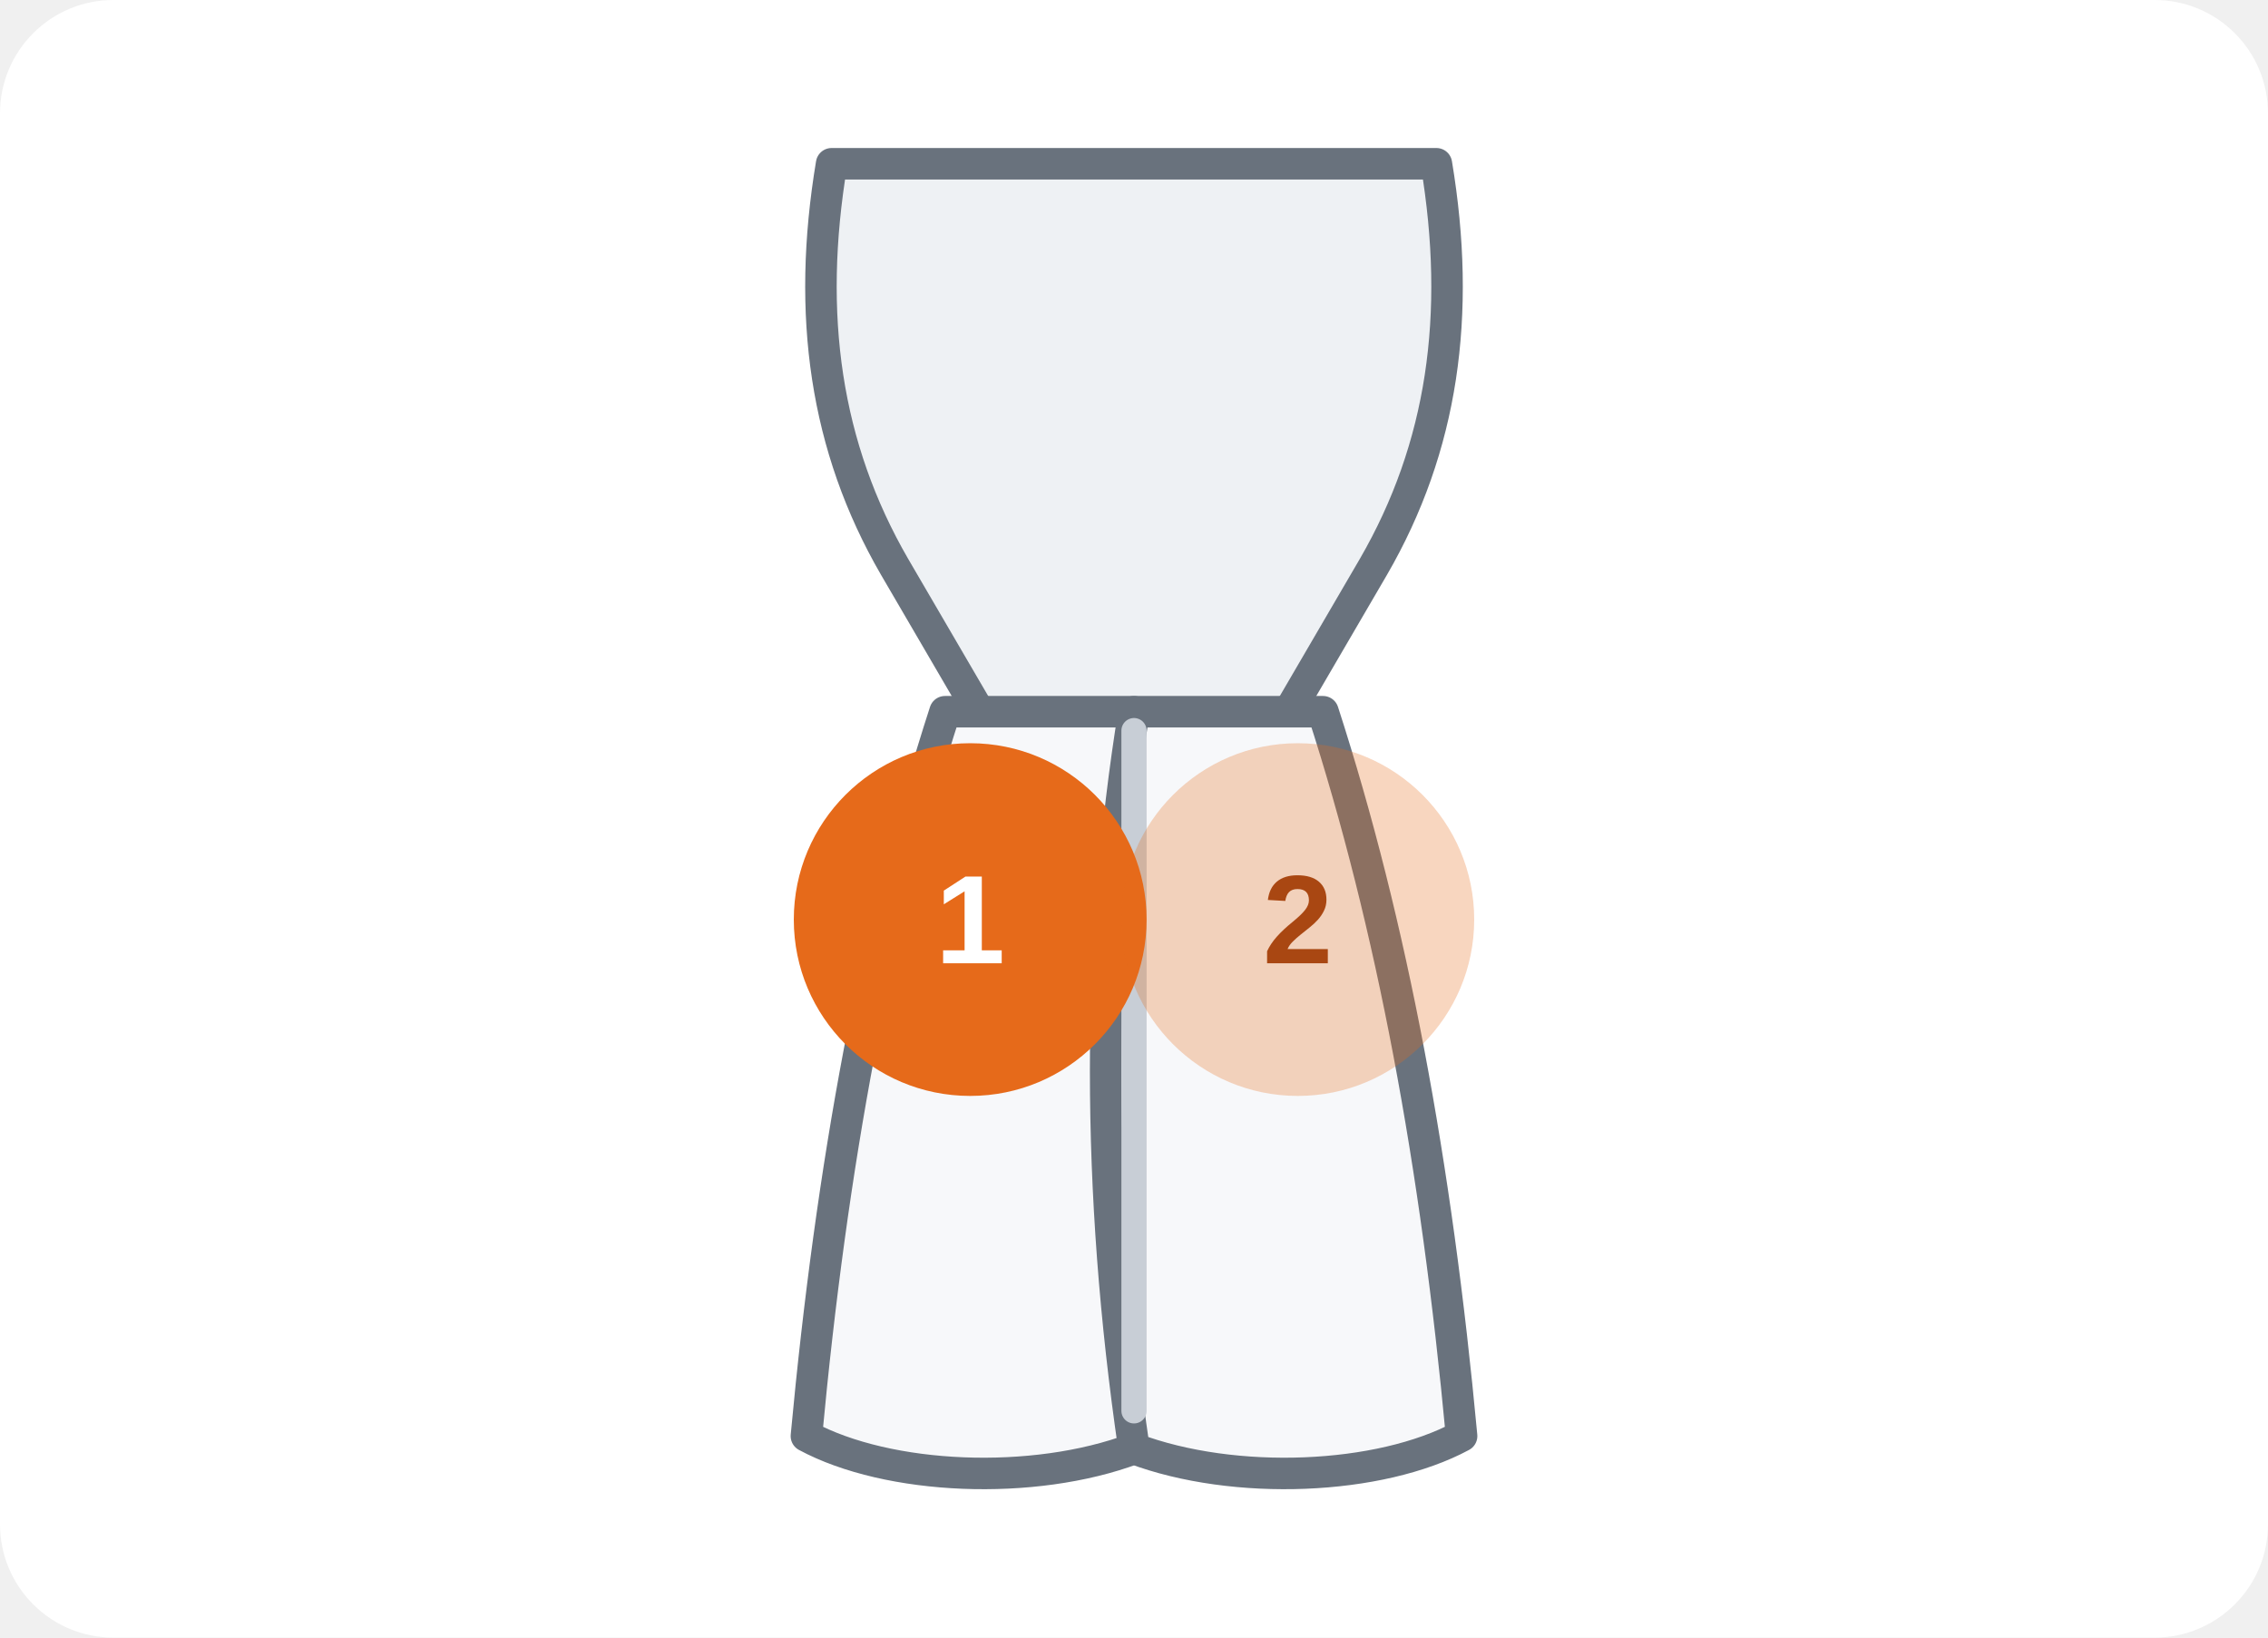
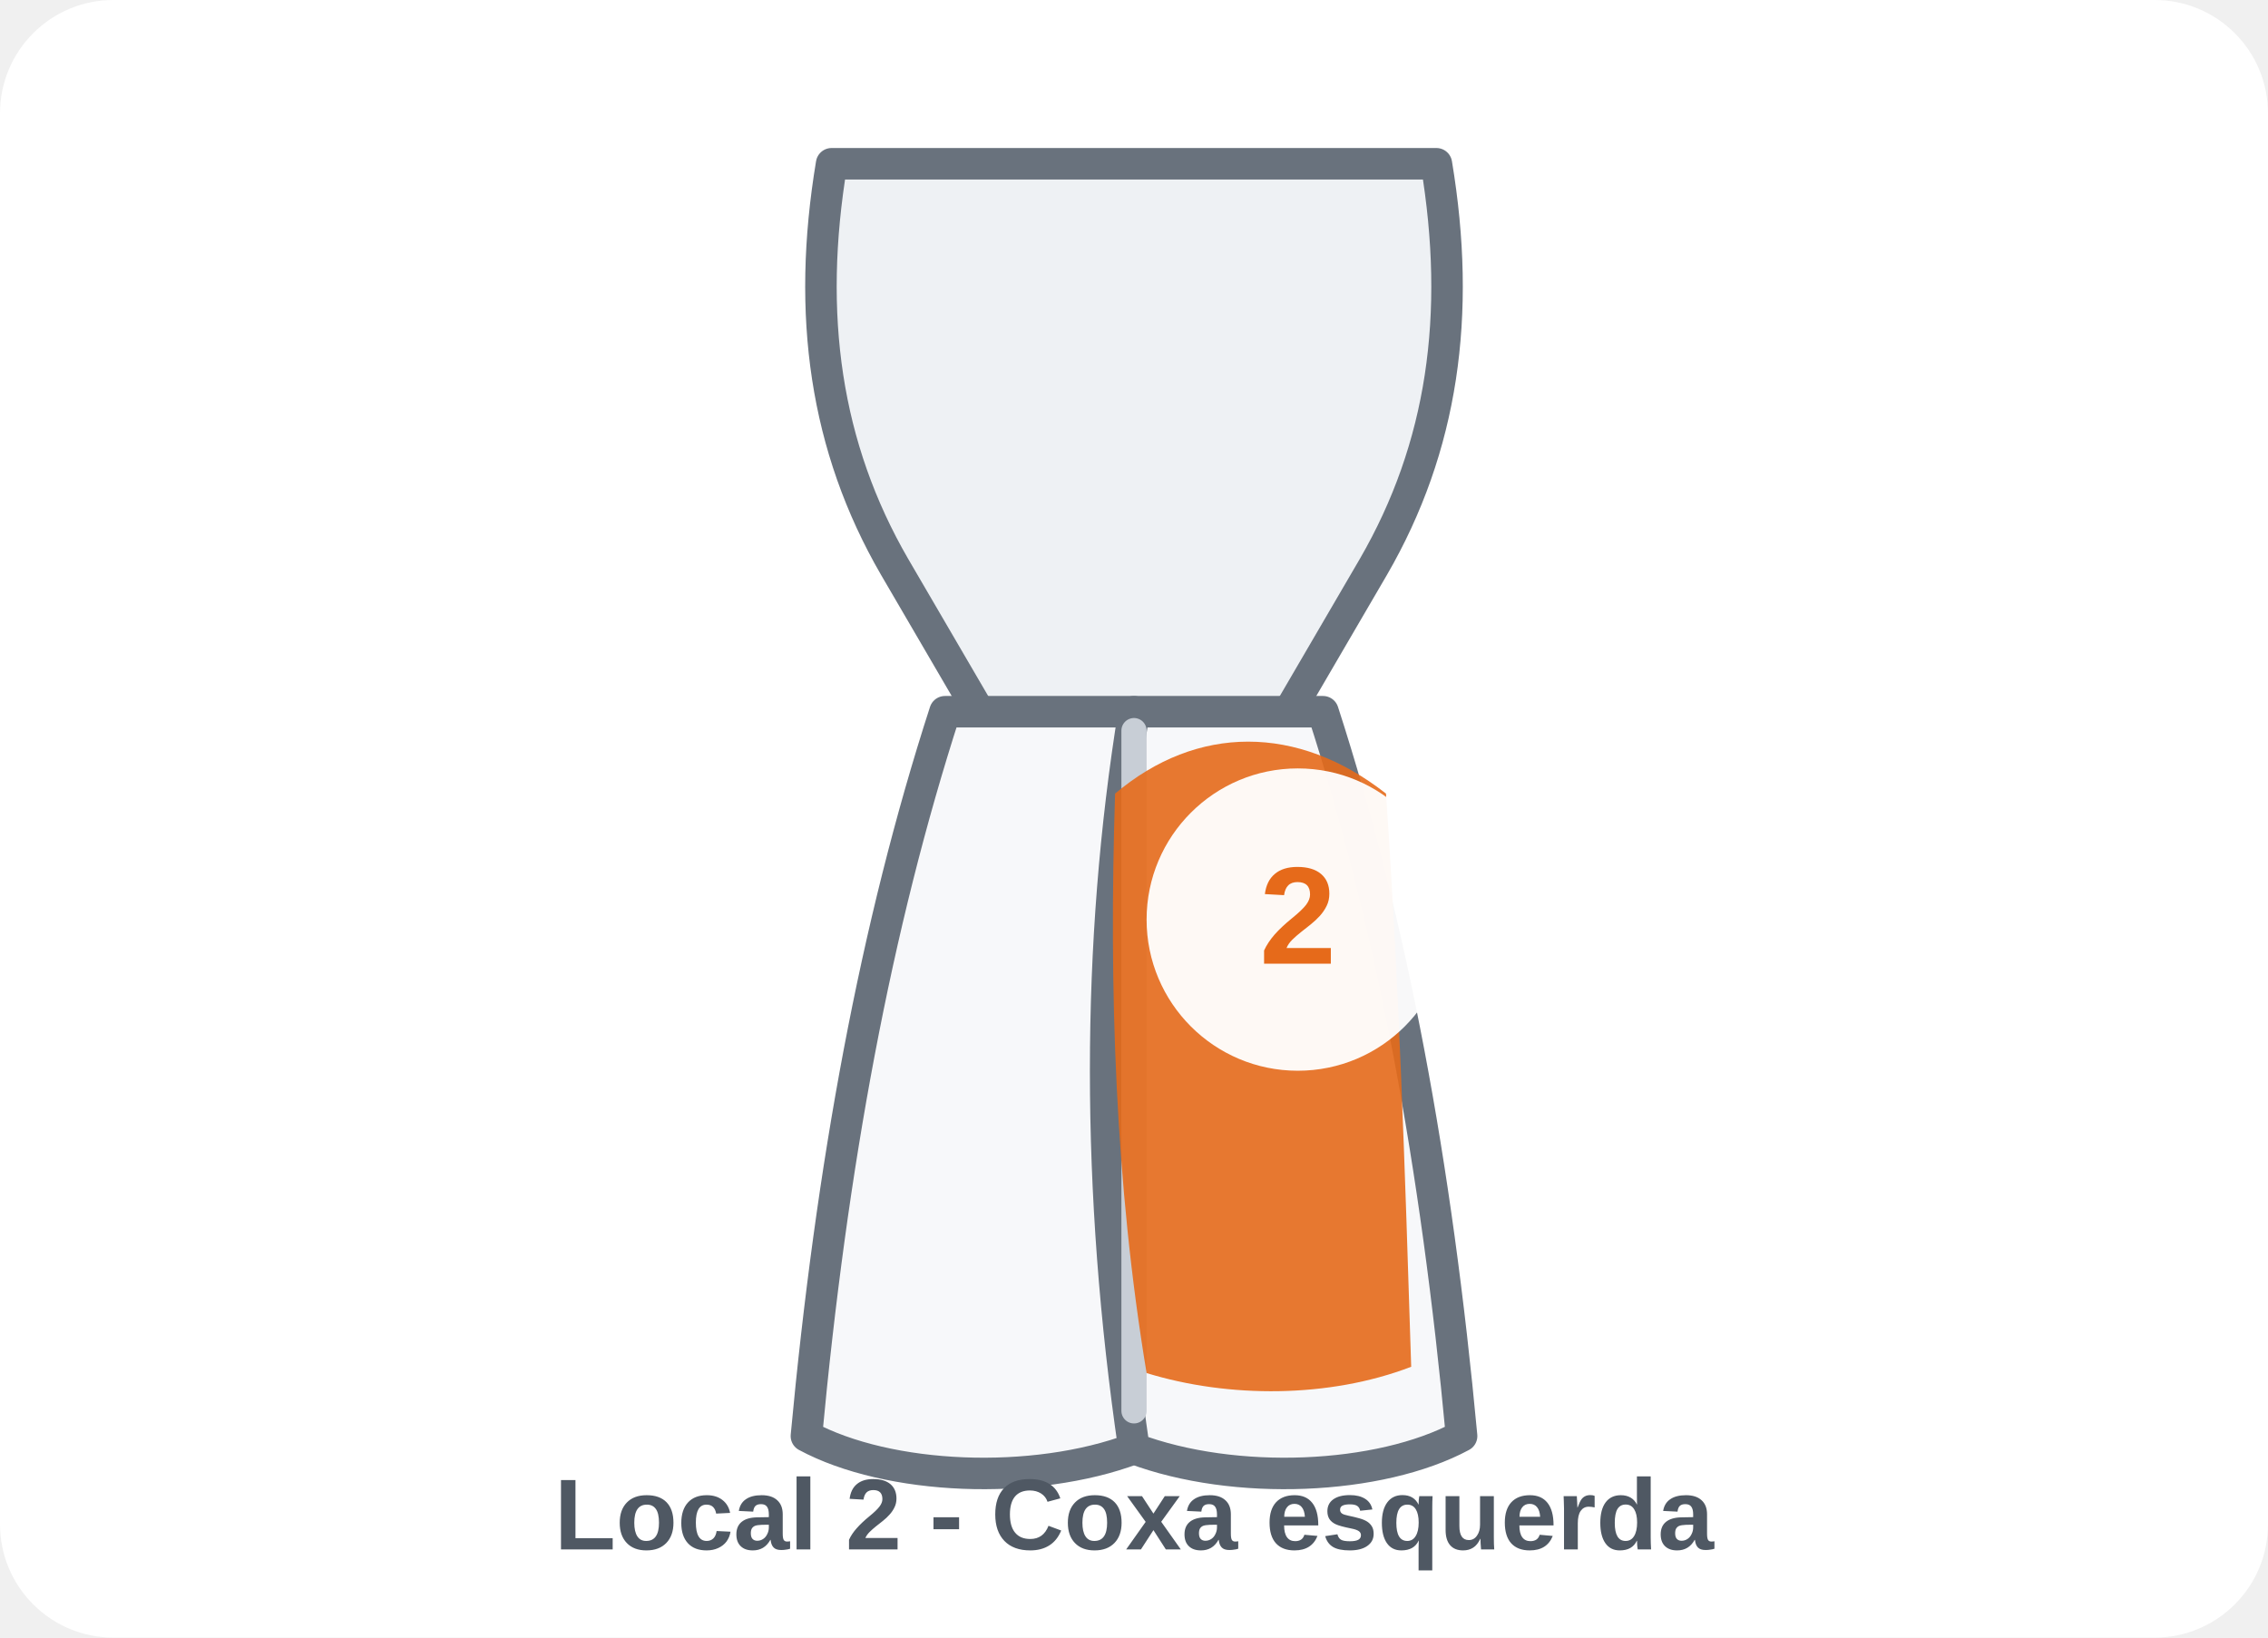
- <svg xmlns="http://www.w3.org/2000/svg" viewBox="0 0 360 260" role="img" aria-label="Locais de aplicação Avonex nas coxas">
+ <svg xmlns="http://www.w3.org/2000/svg" viewBox="0 0 360 260" role="img" aria-label="Avonex Local 2 - Coxa esquerda">
  <rect width="360" height="260" rx="18" fill="#FFFFFF" />
  <path d="M132 26h96c4 24 1 45-10 64l-14 24h-48l-14-24c-11-19-14-40-10-64Z" fill="#EEF1F4" stroke="#69727D" stroke-width="5" stroke-linejoin="round" />
  <path d="M150 113c-11 34-18 72-22 115 13 7 36 8 52 2 6-41 6-80 0-117h-30Z" fill="#F7F8FA" stroke="#69727D" stroke-width="5" stroke-linejoin="round" />
  <path d="M210 113c11 34 18 72 22 115-13 7-36 8-52 2-6-41-6-80 0-117h30Z" fill="#F7F8FA" stroke="#69727D" stroke-width="5" stroke-linejoin="round" />
  <path d="M180 116v108" fill="none" stroke="#C8CED6" stroke-width="4" stroke-linecap="round" />
-   <circle id="avonex_right_thigh_1" cx="154" cy="146" r="28" fill="#E66A1A" />
-   <circle id="avonex_left_thigh_2" cx="206" cy="146" r="28" fill="#E66A1A" opacity=".28" />
-   <g font-family="Arial, sans-serif" font-size="20" font-weight="700" text-anchor="middle" dominant-baseline="central">
-     <text x="154" y="146" fill="#FFFFFF">1</text>
-     <text x="206" y="146" fill="#A94712">2</text>
-   </g>
+   <path d="M220 126c-14-11-30-11-43 0-1 31 0 62 5 92 13 4 29 4 42-1-1-32-2-62-4-91Z" fill="#E66A1A" opacity=".9" />
+   <circle cx="206" cy="146" r="24" fill="#FFFFFF" opacity=".95" />
+   <text x="206" y="153" fill="#E66A1A" font-family="Arial, sans-serif" font-size="22" font-weight="700" text-anchor="middle">2</text>
+   <text x="180" y="246" fill="#4F5863" font-family="Arial, sans-serif" font-size="16" font-weight="700" text-anchor="middle">Local 2 - Coxa esquerda</text>
</svg>
